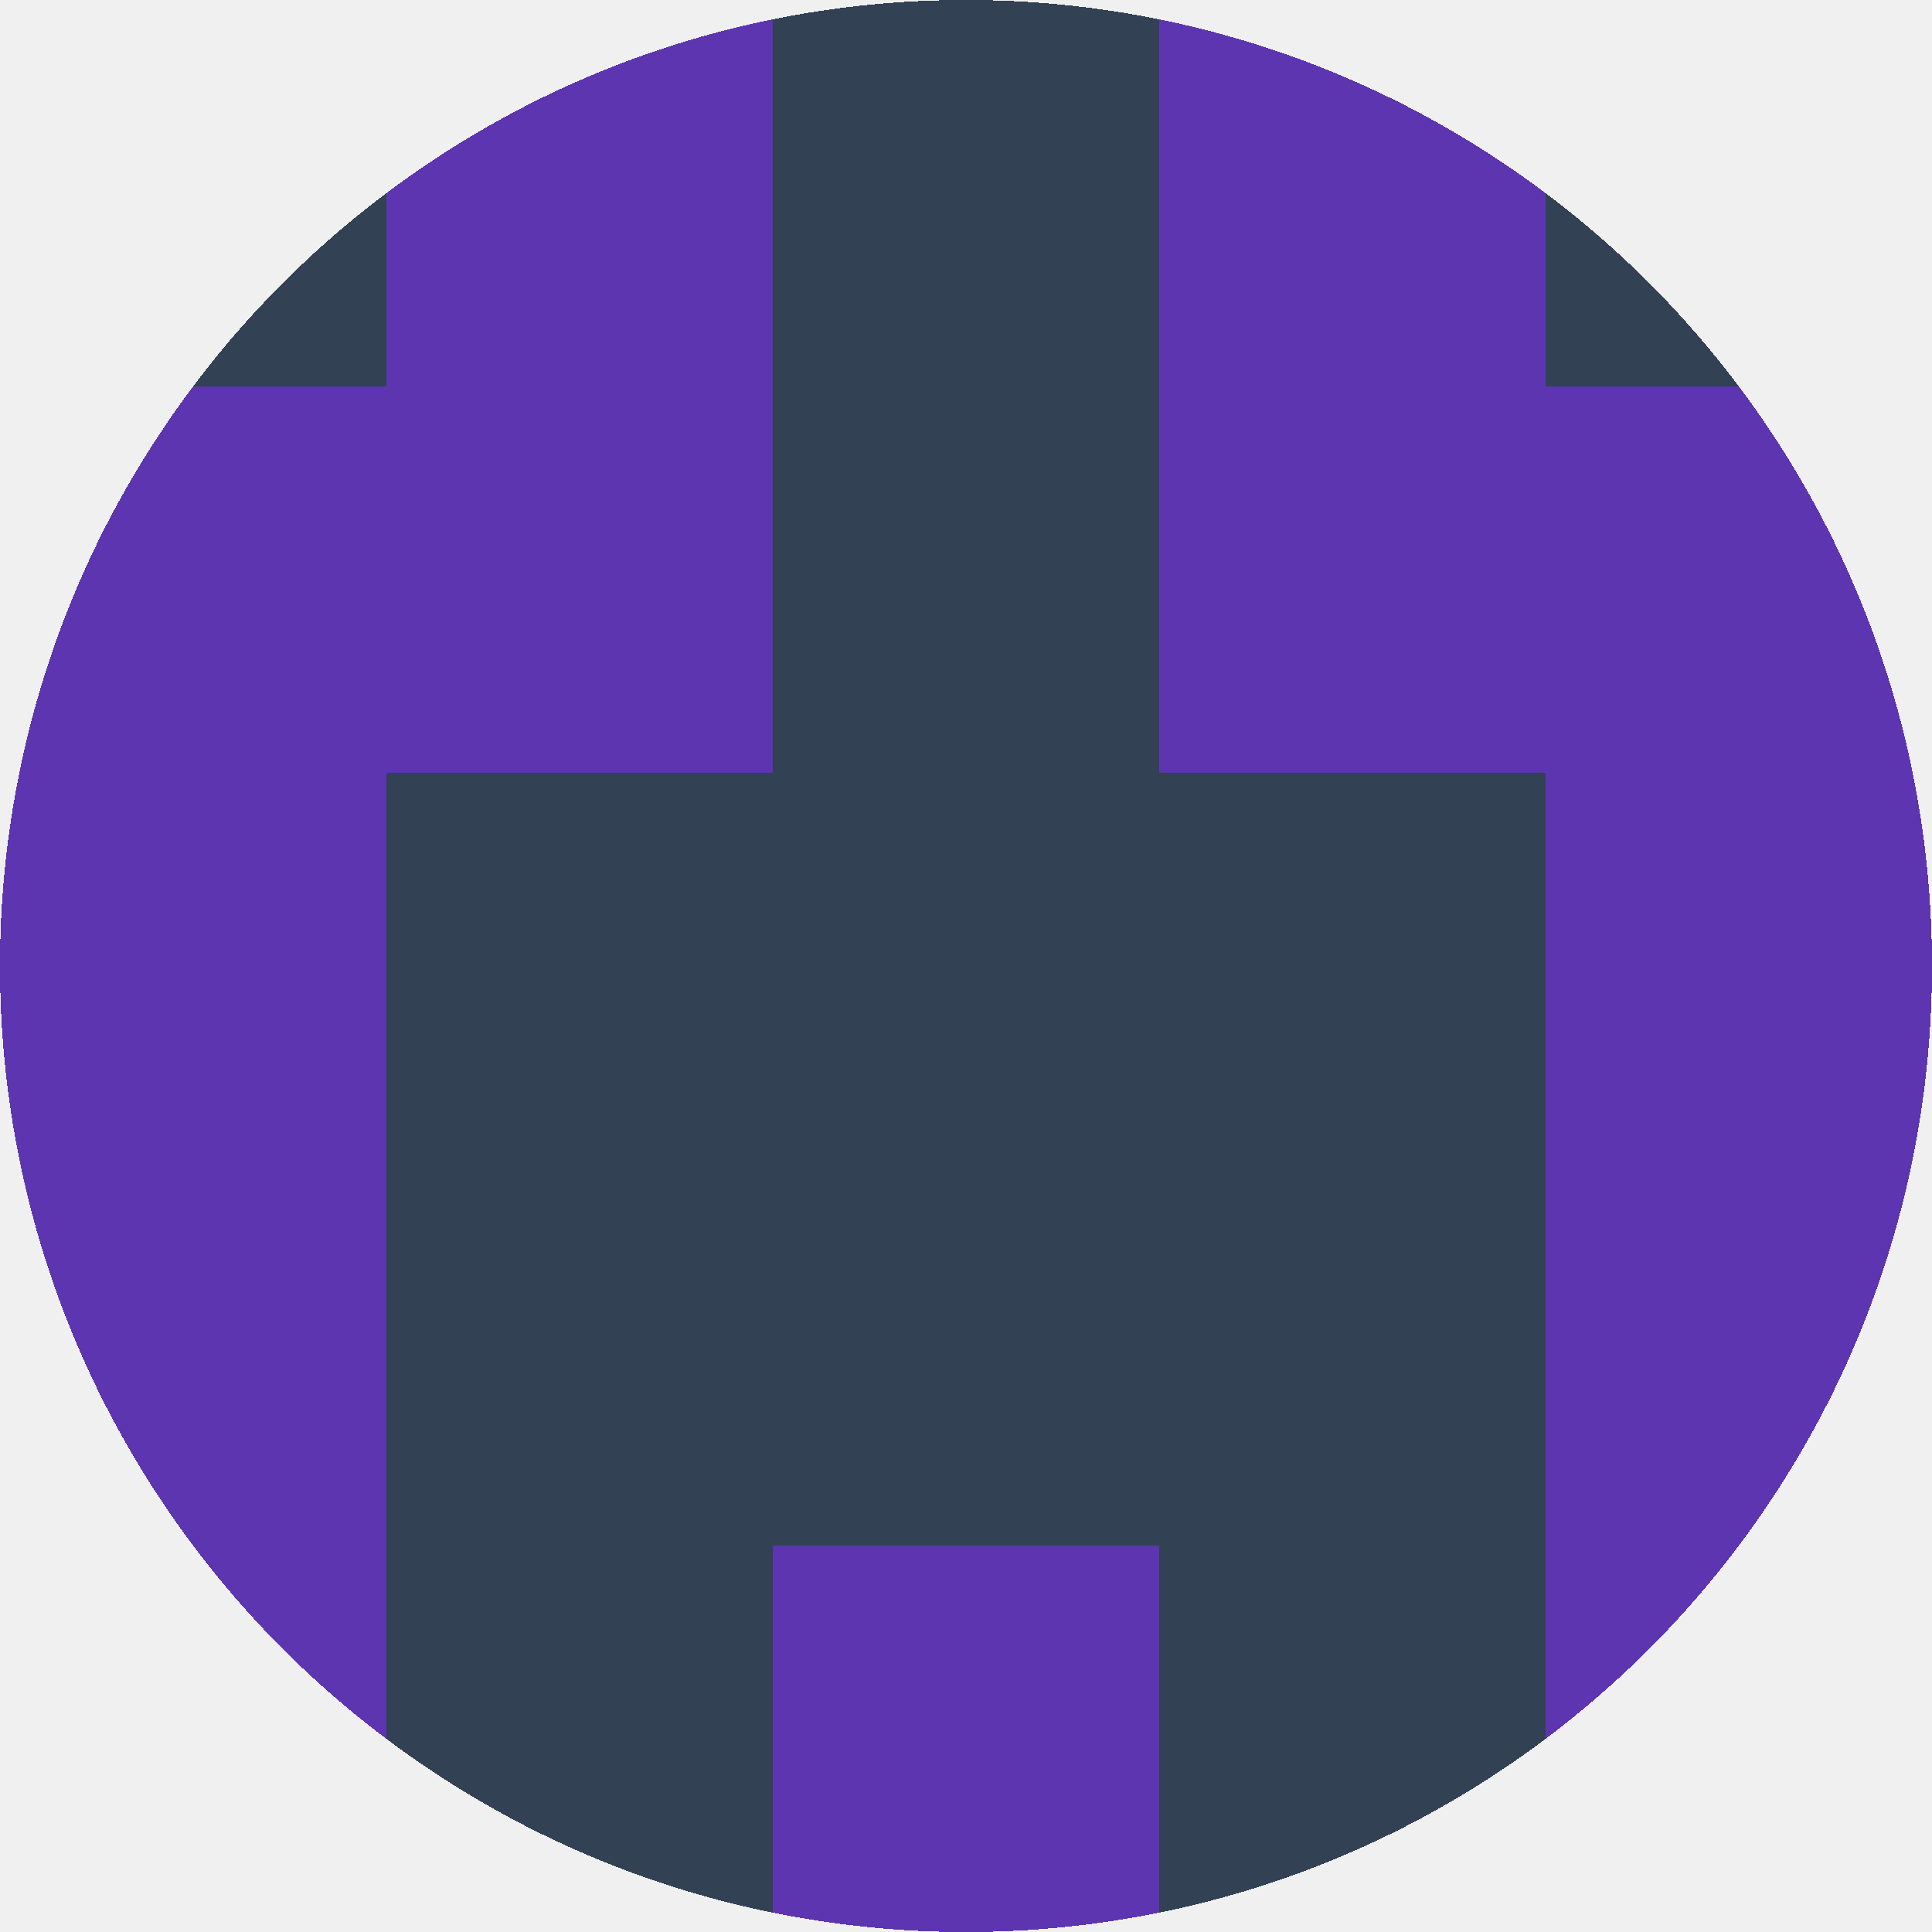
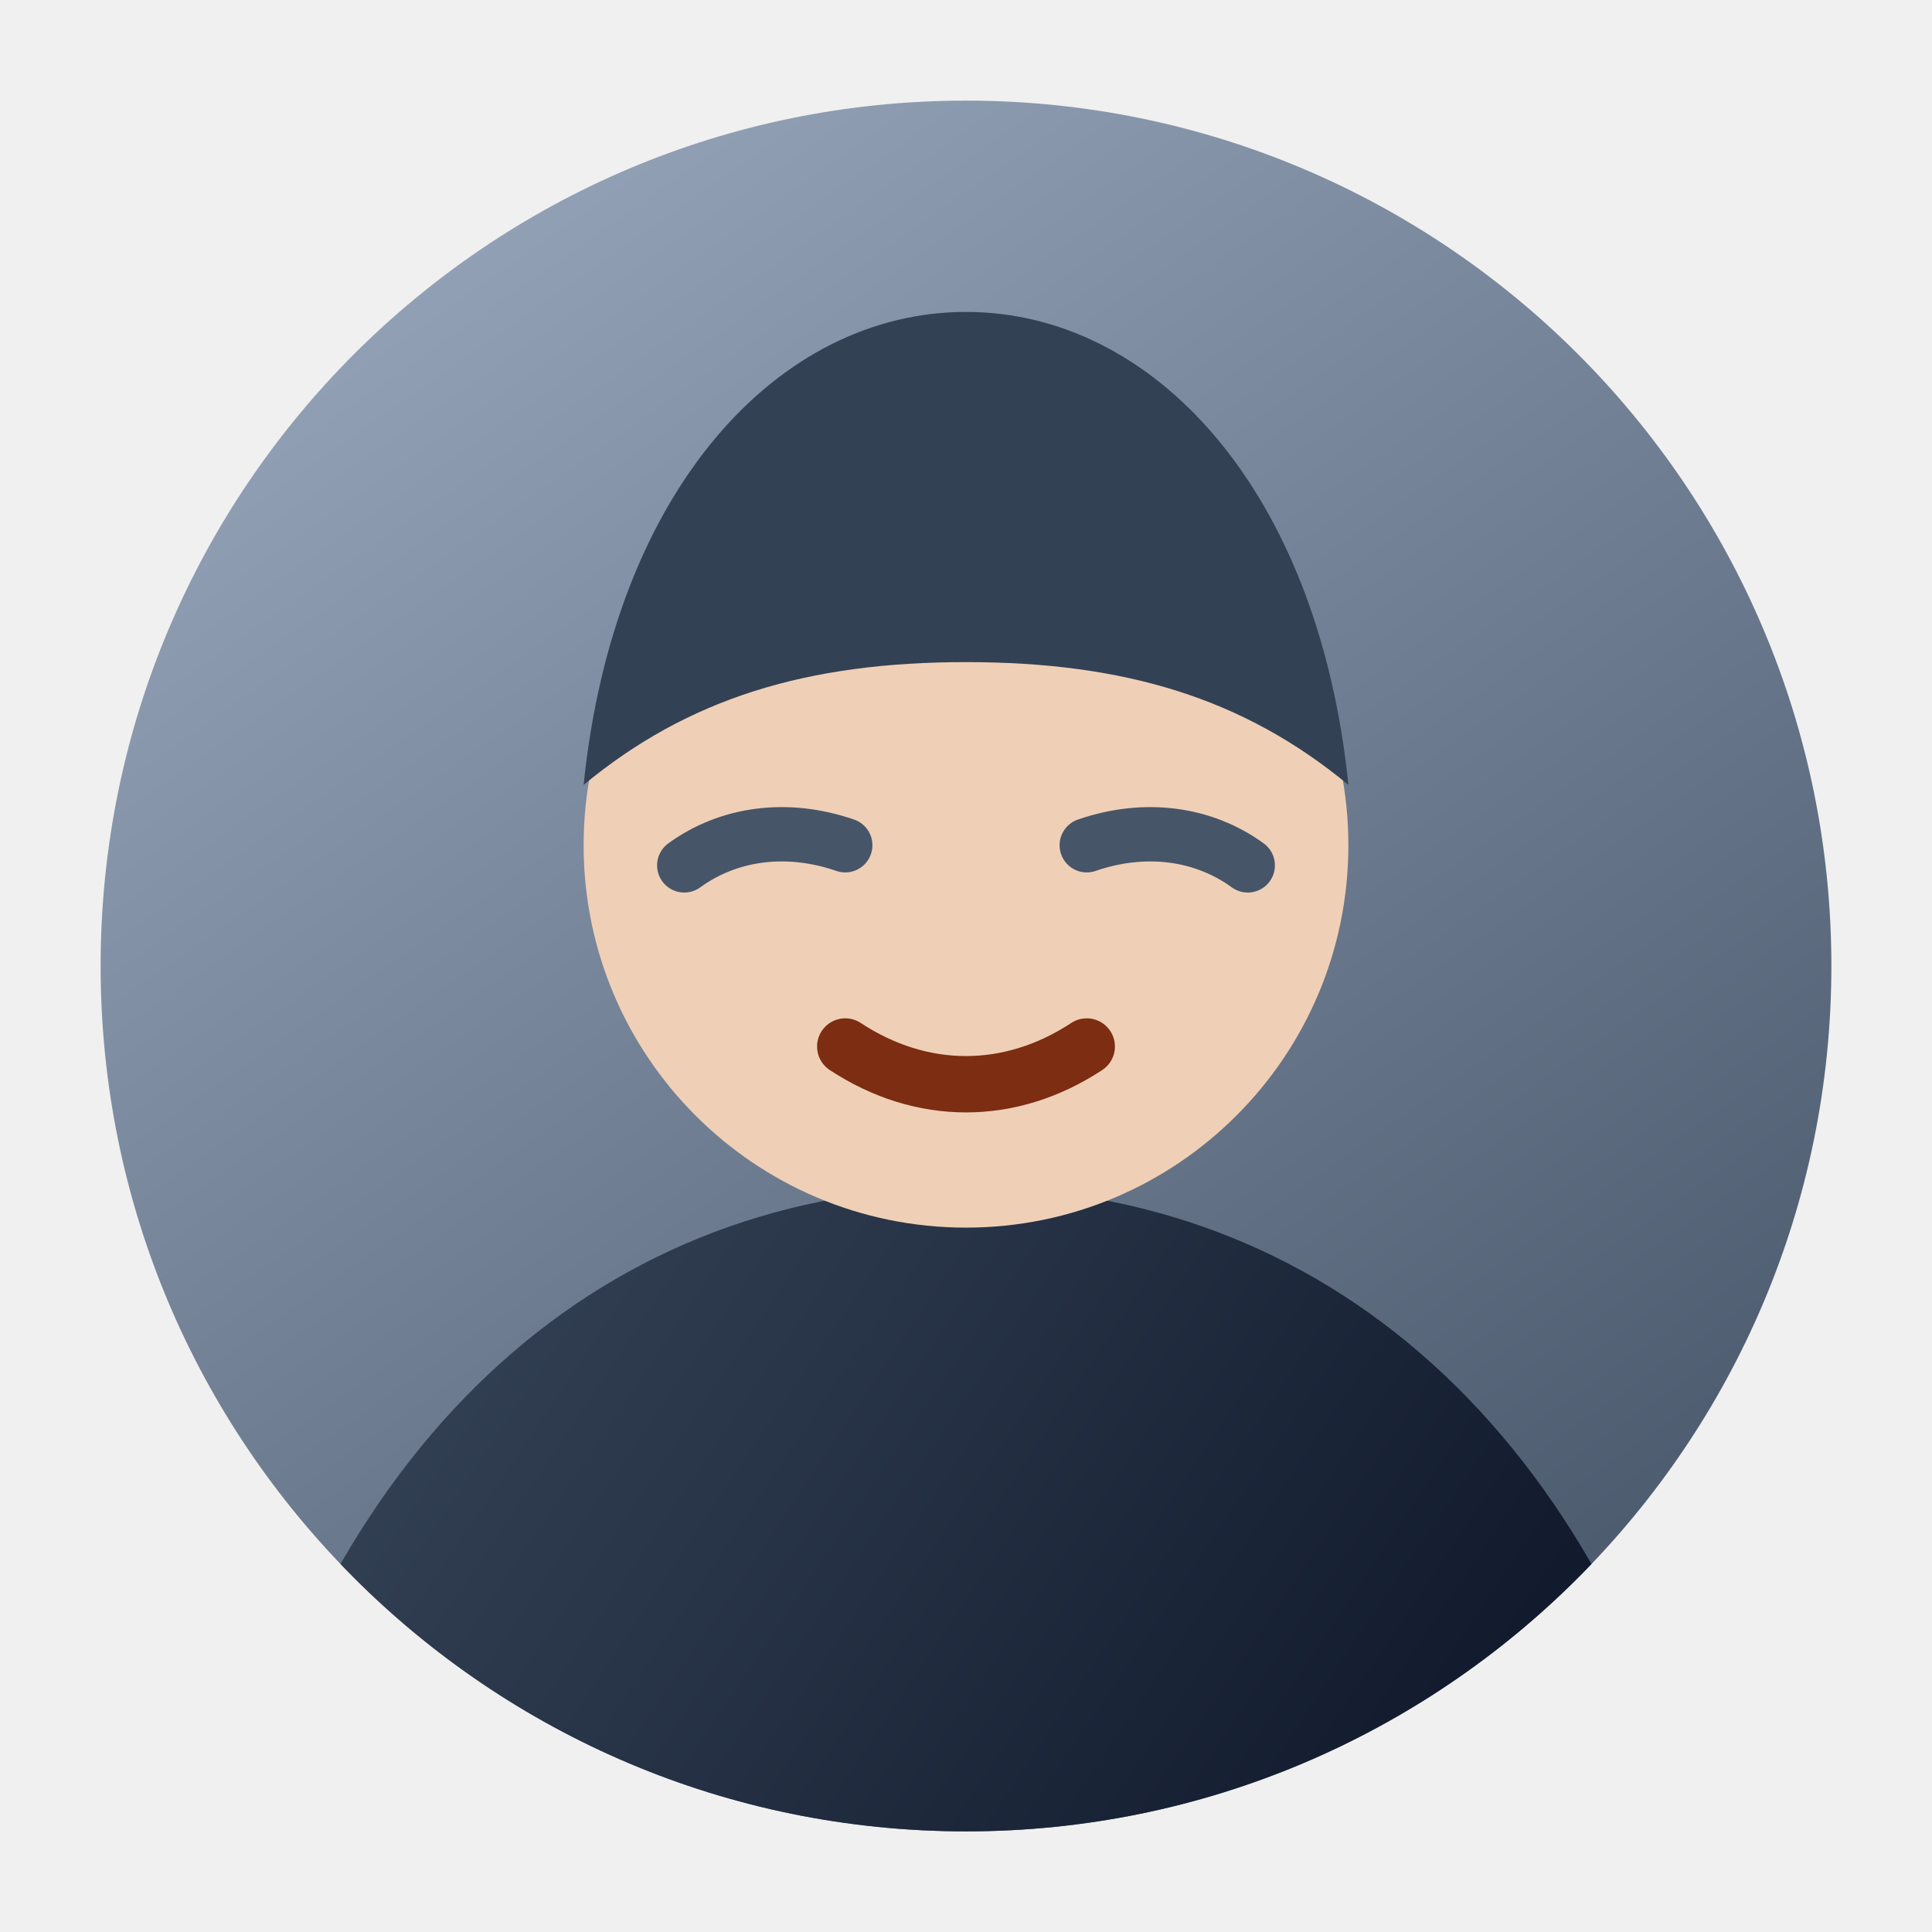
- <svg xmlns="http://www.w3.org/2000/svg" viewBox="0 0 5 5" fill="none" shape-rendering="crispEdges">
-   <mask id="viewboxMask">
-     <rect width="5" height="5" rx="2.5" ry="2.5" x="0" y="0" fill="#fff" />
-   </mask>
-   <g mask="url(#viewboxMask)">
-     <rect fill="#334155" width="5" height="5" x="0" y="0" />
-     <path d="M2 0H1v1h1V0ZM4 0H3v1h1V0Z" fill="#5e35b1" />
-     <path d="M2 1H0v1h2V1ZM5 1H3v1h2V1Z" fill="#5e35b1" />
-     <path d="M1 2H0v1h1V2ZM5 2H4v1h1V2Z" fill="#5e35b1" />
-     <path d="M1 3H0v1h1V3ZM5 3H4v1h1V3Z" fill="#5e35b1" />
-     <path d="M0 4h1v1H0V4ZM4 4h1v1H4V4ZM3 4H2v1h1V4Z" fill="#5e35b1" />
+ <svg xmlns="http://www.w3.org/2000/svg" viewBox="0 0 96 96" role="img" aria-label="Default avatar">
+   <defs>
+     <linearGradient id="bg" x1="20" y1="10" x2="76" y2="90" gradientUnits="userSpaceOnUse">
+       <stop stop-color="#94a3b8" />
+       <stop offset="1" stop-color="#475569" />
+     </linearGradient>
+     <linearGradient id="shirt" x1="24" y1="61" x2="73" y2="94" gradientUnits="userSpaceOnUse">
+       <stop stop-color="#334155" />
+       <stop offset="1" stop-color="#0f172a" />
+     </linearGradient>
+     <clipPath id="clip">
+       <circle cx="48" cy="48" r="43" />
+     </clipPath>
+   </defs>
+   <g clip-path="url(#clip)">
+     <circle cx="48" cy="48" r="43" fill="url(#bg)" />
+     <path d="M11 93c5.3-22 19.3-34 37-34s31.7 12 37 34" fill="url(#shirt)" />
+     <circle cx="48" cy="42" r="19" fill="#efd0b6" />
+     <path d="M29 39c1.5-14.7 9.7-23.5 19-23.5s17.5 8.8 19 23.5c-5.2-4.3-11.1-6.1-19-6.1S34.2 34.7 29 39Z" fill="#334155" />
+     <path d="M34 43c2.2-1.6 5.1-2 8-1M54 42c2.9-1 5.8-.6 8 1" fill="none" stroke="#475569" stroke-linecap="round" stroke-width="2.7" />
+     <path d="M42 52c3.8 2.5 8.2 2.5 12 0" fill="none" stroke="#7c2d12" stroke-linecap="round" stroke-width="2.8" />
  </g>
</svg>
